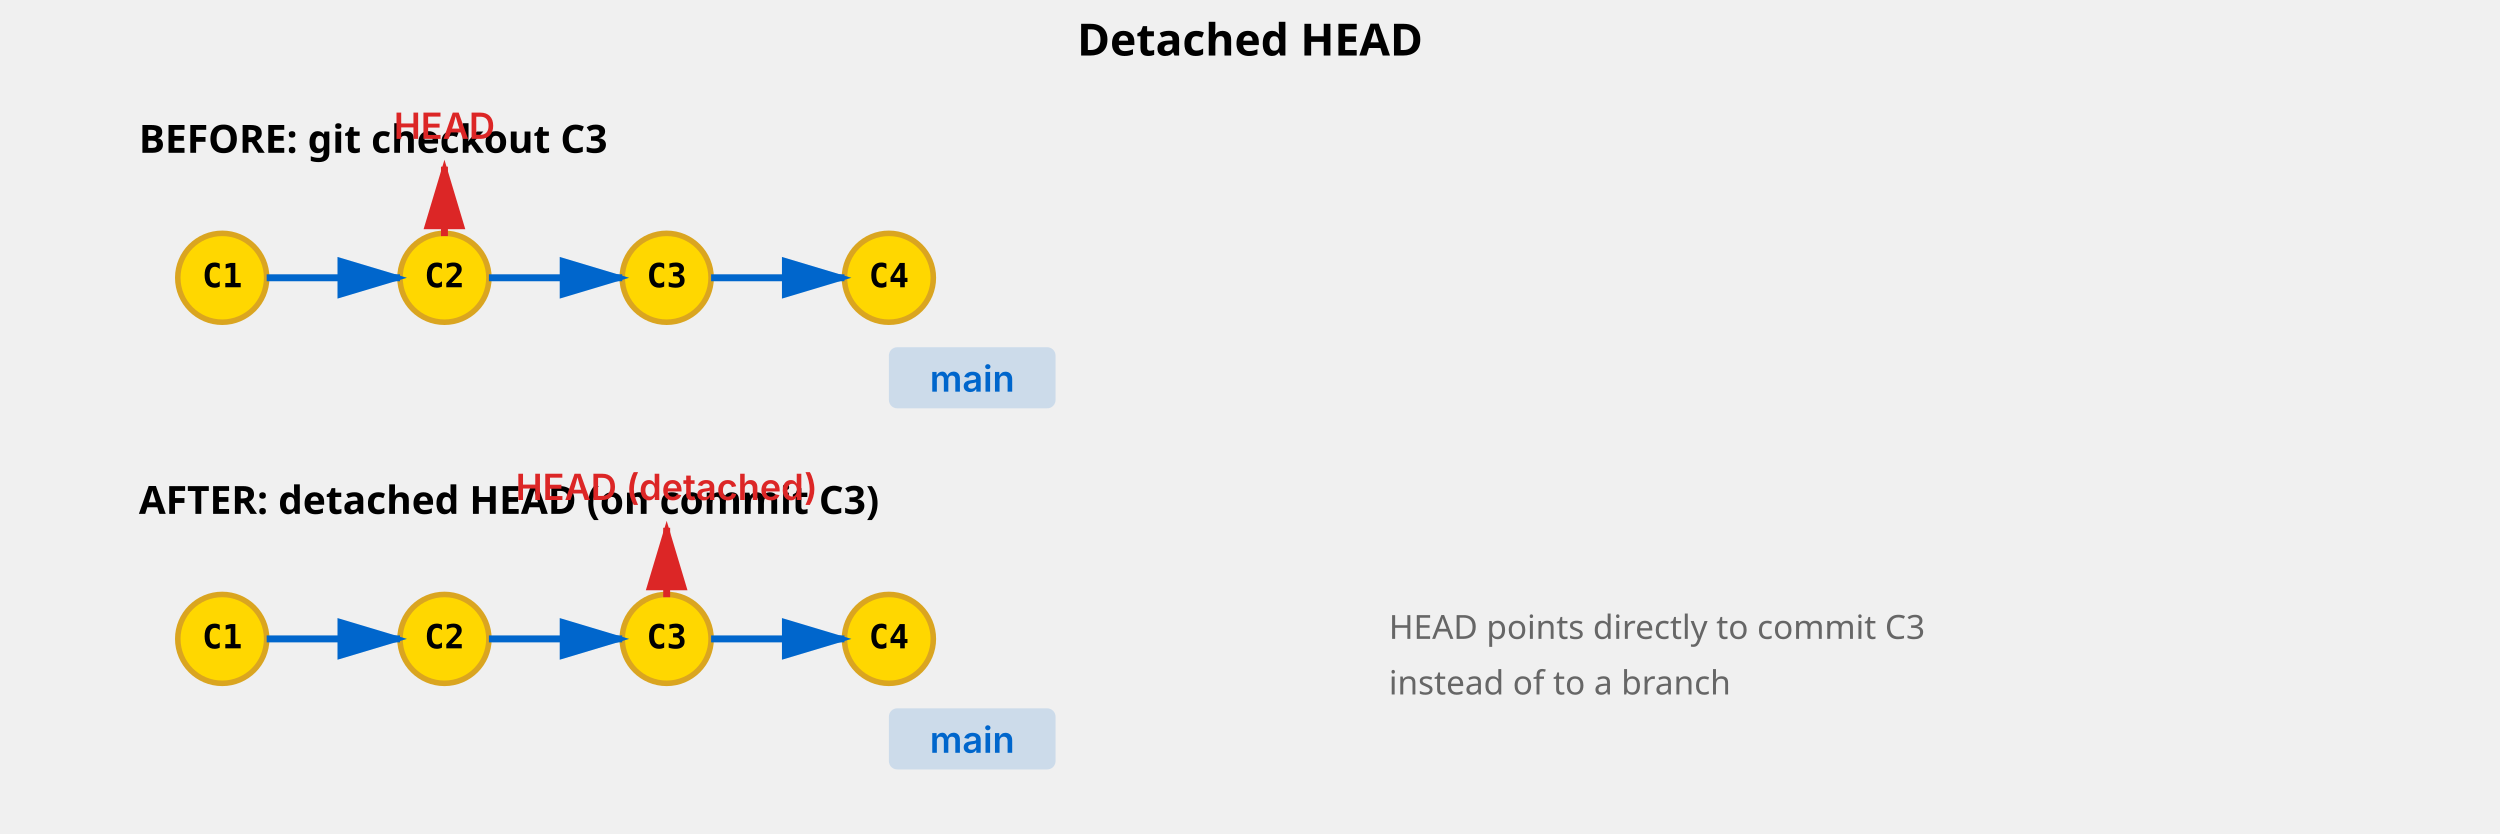
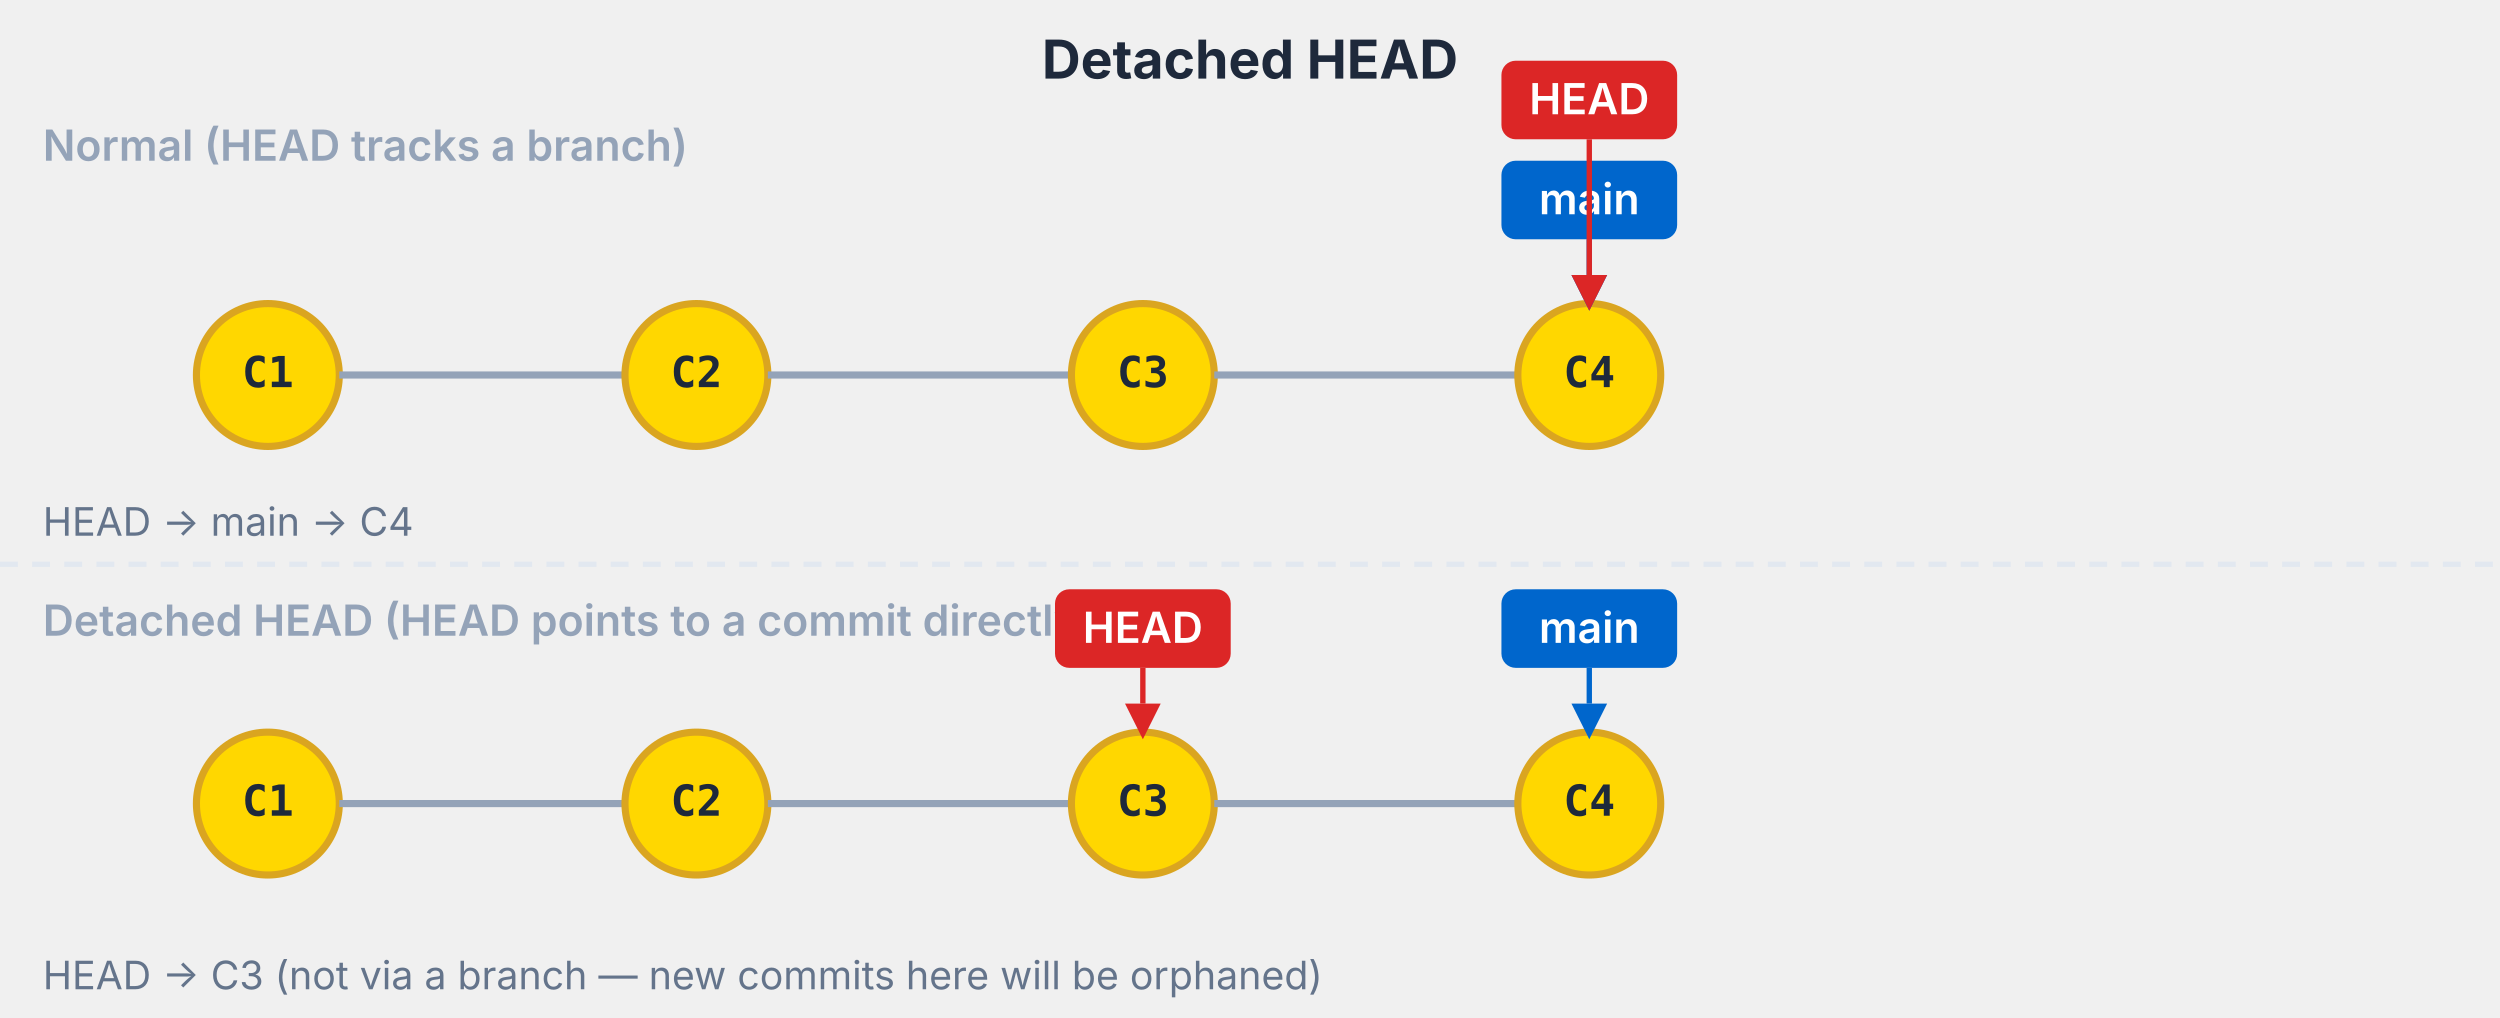
- <svg xmlns="http://www.w3.org/2000/svg" viewBox="0 0 900 300">
-   <defs>
-     <style>
-       .commit-circle { fill: #FFD700; stroke: #DAA520; stroke-width: 2; }
-       .commit-text { font-family: monospace; font-size: 12px; text-anchor: middle; dominant-baseline: middle; font-weight: bold; }
-       .branch-label { font-family: -apple-system, BlinkMacSystemFont, 'Segoe UI', sans-serif; font-size: 13px; font-weight: 600; }
-       .head-label { font-family: -apple-system, BlinkMacSystemFont, 'Segoe UI', sans-serif; font-size: 13px; font-weight: 600; fill: #DC2626; }
-       .branch-main { fill: #0066CC; }
-       .arrow-main { stroke: #0066CC; stroke-width: 2.5; fill: none; }
-       .arrow-detached { stroke: #DC2626; stroke-width: 2.5; fill: none; }
-       .section-title { font-size: 14px; font-weight: bold; font-family: sans-serif; }
-     </style>
-     <marker id="arrowhead-main" markerWidth="10" markerHeight="10" refX="9" refY="3" orient="auto">
-       <polygon points="0 0, 10 3, 0 6" fill="#0066CC" />
-     </marker>
-     <marker id="arrowhead-detached" markerWidth="10" markerHeight="10" refX="9" refY="3" orient="auto">
-       <polygon points="0 0, 10 3, 0 6" fill="#DC2626" />
-     </marker>
-   </defs>
-   <text x="450" y="20" style="font-size: 16px; font-weight: bold; text-anchor: middle; font-family: sans-serif;">Detached HEAD</text>
-   <text x="50" y="55" class="section-title">BEFORE: git checkout C3</text>
-   <circle cx="80" cy="100" r="16" class="commit-circle" />
-   <text x="80" y="100" class="commit-text">C1</text>
-   <circle cx="160" cy="100" r="16" class="commit-circle" />
-   <text x="160" y="100" class="commit-text">C2</text>
-   <circle cx="240" cy="100" r="16" class="commit-circle" />
-   <text x="240" y="100" class="commit-text">C3</text>
-   <circle cx="320" cy="100" r="16" class="commit-circle" />
-   <text x="320" y="100" class="commit-text">C4</text>
-   <path d="M 96 100 L 144 100" class="arrow-main" marker-end="url(#arrowhead-main)" />
-   <path d="M 176 100 L 224 100" class="arrow-main" marker-end="url(#arrowhead-main)" />
-   <path d="M 256 100 L 304 100" class="arrow-main" marker-end="url(#arrowhead-main)" />
-   <rect x="320" y="125" width="60" height="22" rx="3" fill="#0066CC" opacity="0.15" />
-   <text x="350" y="141" text-anchor="middle" class="branch-label branch-main">main</text>
-   <line x1="160" y1="85" x2="160" y2="60" class="arrow-detached" stroke-width="2" marker-end="url(#arrowhead-detached)" />
-   <text x="160" y="50" text-anchor="middle" class="head-label">HEAD</text>
-   <text x="50" y="185" class="section-title">AFTER: detached HEAD (on commit C3)</text>
-   <circle cx="80" cy="230" r="16" class="commit-circle" />
-   <text x="80" y="230" class="commit-text">C1</text>
-   <circle cx="160" cy="230" r="16" class="commit-circle" />
-   <text x="160" y="230" class="commit-text">C2</text>
-   <circle cx="240" cy="230" r="16" class="commit-circle" />
-   <text x="240" y="230" class="commit-text">C3</text>
-   <circle cx="320" cy="230" r="16" class="commit-circle" />
-   <text x="320" y="230" class="commit-text">C4</text>
-   <path d="M 96 230 L 144 230" class="arrow-main" marker-end="url(#arrowhead-main)" />
-   <path d="M 176 230 L 224 230" class="arrow-main" marker-end="url(#arrowhead-main)" />
-   <path d="M 256 230 L 304 230" class="arrow-main" marker-end="url(#arrowhead-main)" />
-   <rect x="320" y="255" width="60" height="22" rx="3" fill="#0066CC" opacity="0.15" />
-   <text x="350" y="271" text-anchor="middle" class="branch-label branch-main">main</text>
-   <line x1="240" y1="215" x2="240" y2="190" class="arrow-detached" stroke-width="2" marker-end="url(#arrowhead-detached)" />
-   <text x="240" y="180" text-anchor="middle" class="head-label">HEAD (detached)</text>
-   <text x="500" y="230" style="font-size: 12px; fill: #666; font-family: sans-serif;">HEAD points directly to commit C3</text>
-   <text x="500" y="250" style="font-size: 12px; fill: #666; font-family: sans-serif;">instead of to a branch</text>
+ <svg xmlns="http://www.w3.org/2000/svg" viewBox="0 0 700 285">
+   <text x="350" y="22" font-family="-apple-system, BlinkMacSystemFont, 'Segoe UI', sans-serif" font-size="15" font-weight="bold" text-anchor="middle" fill="#1e293b">Detached HEAD</text>
+   <text x="12" y="45" font-family="-apple-system, BlinkMacSystemFont, 'Segoe UI', sans-serif" font-size="12" font-weight="600" fill="#94a3b8">Normal (HEAD tracks a branch)</text>
+   <line x1="0" y1="158" x2="700" y2="158" stroke="#e2e8f0" stroke-width="1.5" stroke-dasharray="5,4" />
+   <text x="12" y="178" font-family="-apple-system, BlinkMacSystemFont, 'Segoe UI', sans-serif" font-size="12" font-weight="600" fill="#94a3b8">Detached HEAD (HEAD points to a commit directly)</text>
+   <circle cx="75" cy="105" r="20" fill="#FFD700" stroke="#DAA520" stroke-width="2" opacity="1" />
+   <text x="75" y="105" font-family="monospace" font-size="12" font-weight="bold" text-anchor="middle" dominant-baseline="middle" fill="#1e293b" opacity="1">C1</text>
+   <line x1="95" y1="105" x2="175" y2="105" stroke="#94a3b8" stroke-width="2" fill="none" />
+   <circle cx="195" cy="105" r="20" fill="#FFD700" stroke="#DAA520" stroke-width="2" opacity="1" />
+   <text x="195" y="105" font-family="monospace" font-size="12" font-weight="bold" text-anchor="middle" dominant-baseline="middle" fill="#1e293b" opacity="1">C2</text>
+   <line x1="215" y1="105" x2="300" y2="105" stroke="#94a3b8" stroke-width="2" fill="none" />
+   <circle cx="320" cy="105" r="20" fill="#FFD700" stroke="#DAA520" stroke-width="2" opacity="1" />
+   <text x="320" y="105" font-family="monospace" font-size="12" font-weight="bold" text-anchor="middle" dominant-baseline="middle" fill="#1e293b" opacity="1">C3</text>
+   <line x1="340" y1="105" x2="425" y2="105" stroke="#94a3b8" stroke-width="2" fill="none" />
+   <circle cx="445" cy="105" r="20" fill="#FFD700" stroke="#DAA520" stroke-width="2" opacity="1" />
+   <text x="445" y="105" font-family="monospace" font-size="12" font-weight="bold" text-anchor="middle" dominant-baseline="middle" fill="#1e293b" opacity="1">C4</text>
+   <rect x="420.4" y="45.0" width="49.2" height="22" rx="4" fill="#0066CC" />
+   <text x="445" y="60.0" font-family="-apple-system, BlinkMacSystemFont, 'Segoe UI', sans-serif" font-size="12" font-weight="600" text-anchor="middle" fill="white">main</text>
+   <line x1="445" y1="67" x2="445" y2="77.0" stroke="#0066CC" stroke-width="1.5" />
+   <polygon points="440,77.0 450,77.0 445,87.0" fill="#0066CC" />
+   <rect x="420.4" y="17.0" width="49.2" height="22" rx="4" fill="#DC2626" />
+   <text x="445" y="32.0" font-family="-apple-system, BlinkMacSystemFont, 'Segoe UI', sans-serif" font-size="12" font-weight="600" text-anchor="middle" fill="white">HEAD</text>
+   <line x1="445" y1="39" x2="445" y2="77.0" stroke="#DC2626" stroke-width="1.5" />
+   <polygon points="440,77.0 450,77.0 445,87.0" fill="#DC2626" />
+   <text x="12" y="150" font-family="-apple-system, BlinkMacSystemFont, 'Segoe UI', sans-serif" font-size="11" fill="#64748b" text-anchor="start">HEAD → main → C4</text>
+   <circle cx="75" cy="225" r="20" fill="#FFD700" stroke="#DAA520" stroke-width="2" opacity="1" />
+   <text x="75" y="225" font-family="monospace" font-size="12" font-weight="bold" text-anchor="middle" dominant-baseline="middle" fill="#1e293b" opacity="1">C1</text>
+   <line x1="95" y1="225" x2="175" y2="225" stroke="#94a3b8" stroke-width="2" fill="none" />
+   <circle cx="195" cy="225" r="20" fill="#FFD700" stroke="#DAA520" stroke-width="2" opacity="1" />
+   <text x="195" y="225" font-family="monospace" font-size="12" font-weight="bold" text-anchor="middle" dominant-baseline="middle" fill="#1e293b" opacity="1">C2</text>
+   <line x1="215" y1="225" x2="300" y2="225" stroke="#94a3b8" stroke-width="2" fill="none" />
+   <circle cx="320" cy="225" r="20" fill="#FFD700" stroke="#DAA520" stroke-width="2" opacity="1" />
+   <text x="320" y="225" font-family="monospace" font-size="12" font-weight="bold" text-anchor="middle" dominant-baseline="middle" fill="#1e293b" opacity="1">C3</text>
+   <line x1="340" y1="225" x2="425" y2="225" stroke="#94a3b8" stroke-width="2" fill="none" />
+   <circle cx="445" cy="225" r="20" fill="#FFD700" stroke="#DAA520" stroke-width="2" opacity="1" />
+   <text x="445" y="225" font-family="monospace" font-size="12" font-weight="bold" text-anchor="middle" dominant-baseline="middle" fill="#1e293b" opacity="1">C4</text>
+   <rect x="420.4" y="165.0" width="49.2" height="22" rx="4" fill="#0066CC" />
+   <text x="445" y="180.0" font-family="-apple-system, BlinkMacSystemFont, 'Segoe UI', sans-serif" font-size="12" font-weight="600" text-anchor="middle" fill="white">main</text>
+   <line x1="445" y1="187" x2="445" y2="197.0" stroke="#0066CC" stroke-width="1.5" />
+   <polygon points="440,197.0 450,197.0 445,207.0" fill="#0066CC" />
+   <rect x="295.4" y="165.0" width="49.2" height="22" rx="4" fill="#DC2626" />
+   <text x="320" y="180.0" font-family="-apple-system, BlinkMacSystemFont, 'Segoe UI', sans-serif" font-size="12" font-weight="600" text-anchor="middle" fill="white">HEAD</text>
+   <line x1="320" y1="187" x2="320" y2="197.0" stroke="#DC2626" stroke-width="1.5" />
+   <polygon points="315,197.0 325,197.0 320,207.0" fill="#DC2626" />
+   <text x="12" y="277" font-family="-apple-system, BlinkMacSystemFont, 'Segoe UI', sans-serif" font-size="11" fill="#64748b" text-anchor="start">HEAD → C3  (not via a branch — new commits here will be orphaned)</text>
</svg>
